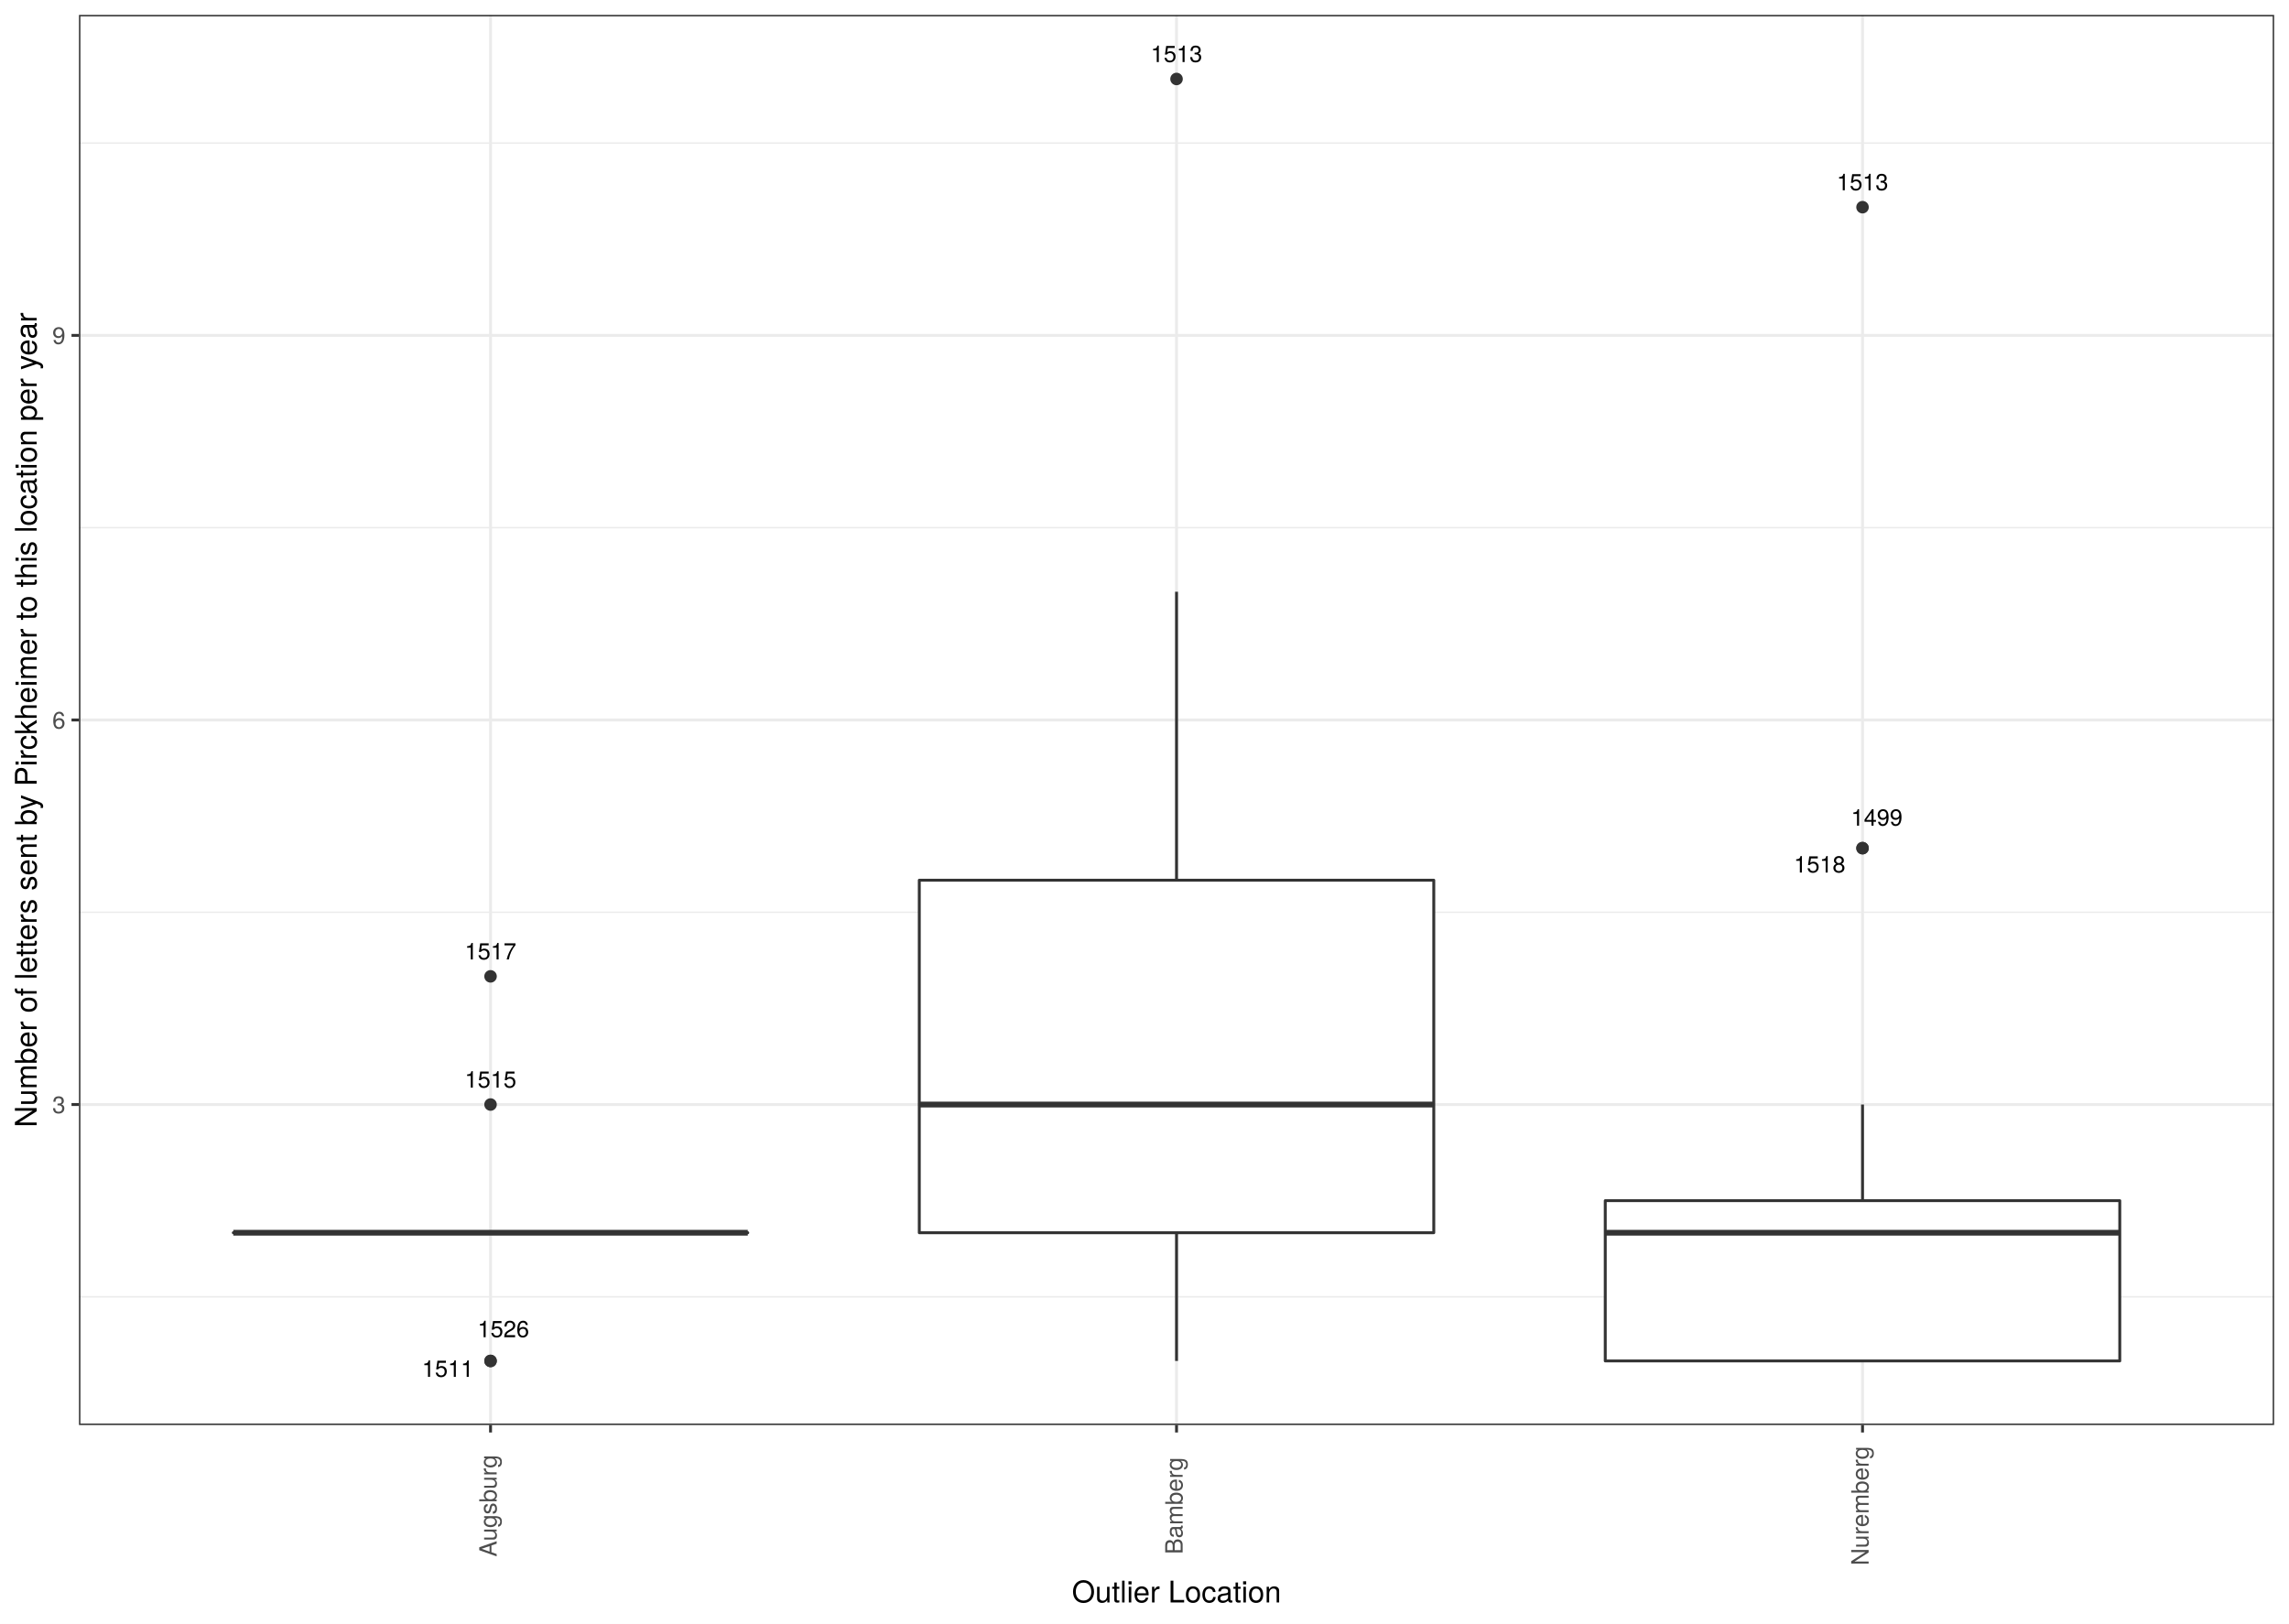
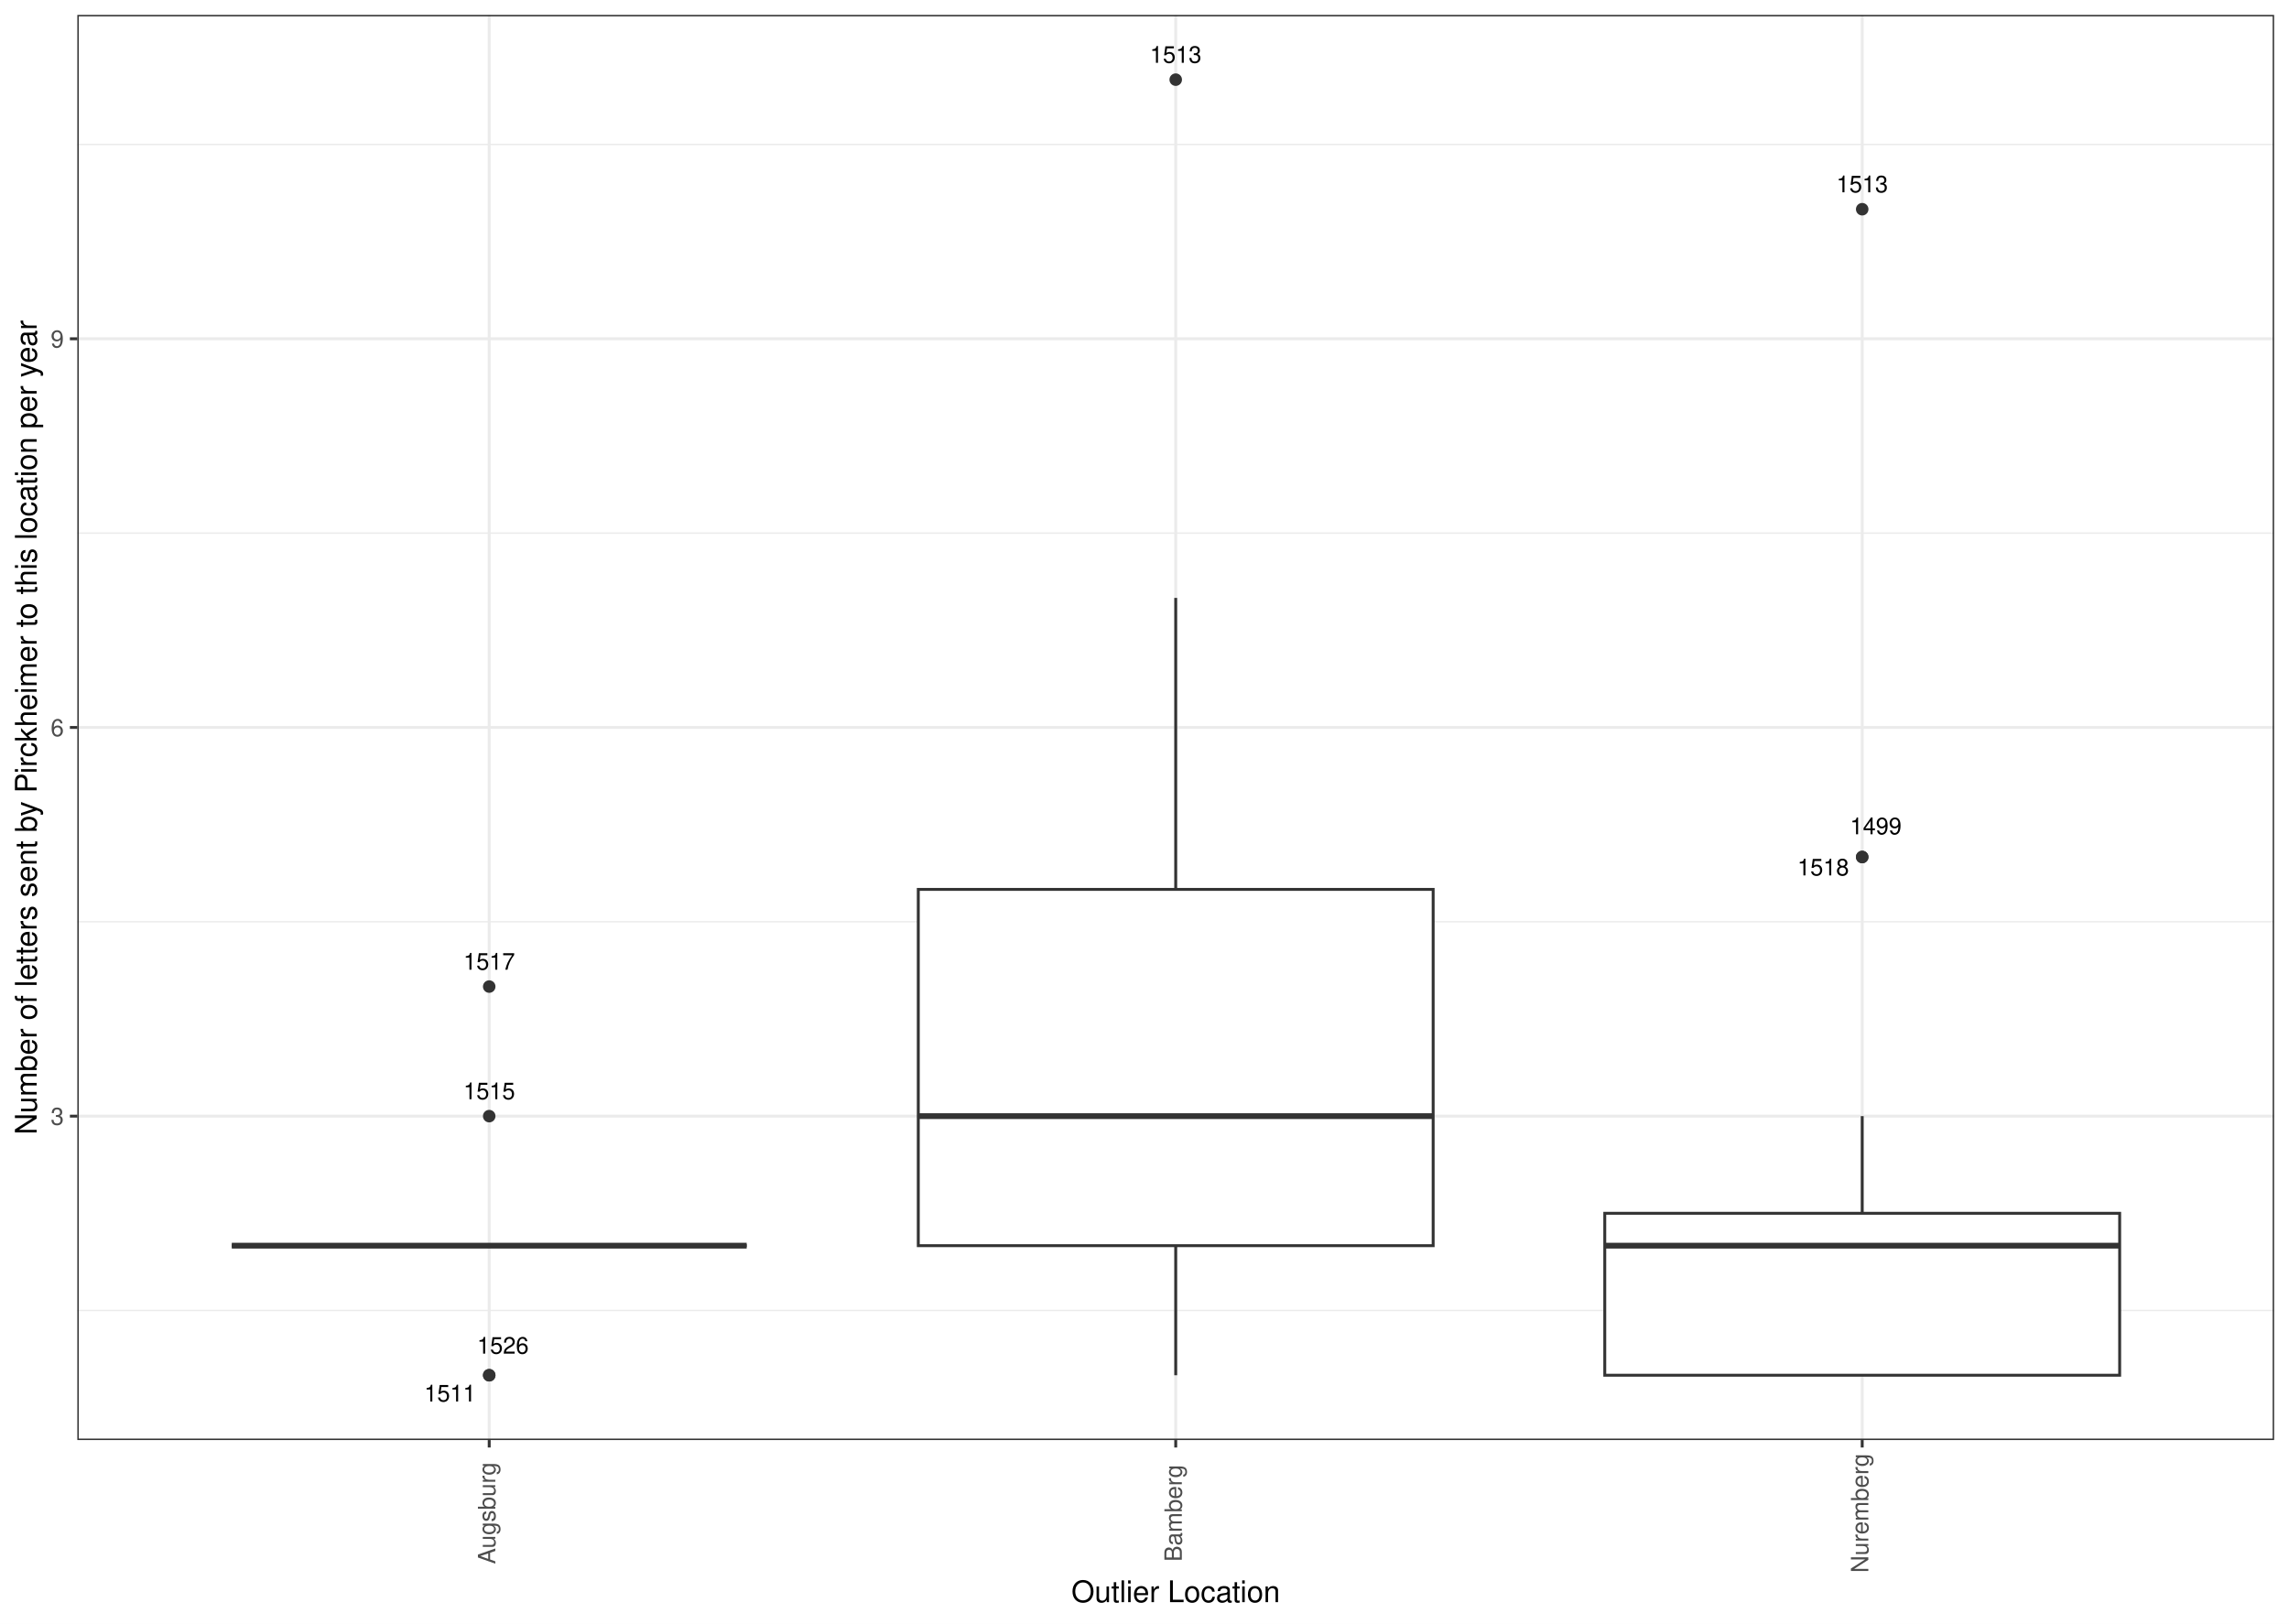
<svg xmlns="http://www.w3.org/2000/svg" class="svglite" width="842.40pt" height="597.60pt" viewBox="0 0 842.40 597.60">
  <defs>
    <style type="text/css">
    .svglite line, .svglite polyline, .svglite polygon, .svglite path, .svglite rect, .svglite circle {
      fill: none;
      stroke: #000000;
      stroke-linecap: round;
      stroke-linejoin: round;
      stroke-miterlimit: 10.00;
    }
    .svglite text {
      white-space: pre;
    }
  </style>
  </defs>
  <rect width="100%" height="100%" style="stroke: none; fill: #FFFFFF;" />
  <defs>
    <clipPath id="cpMC4wMHw4NDIuNDB8MC4wMHw1OTcuNjA=">
      <rect x="0.00" y="0.00" width="842.40" height="597.60" />
    </clipPath>
  </defs>
  <g clip-path="url(#cpMC4wMHw4NDIuNDB8MC4wMHw1OTcuNjA=)">
-     <rect x="0.00" y="-0" width="842.40" height="597.60" style="stroke-width: 1.07; stroke: #FFFFFF; fill: #FFFFFF;" />
+     <rect x="0" y="-0" width="842.40" height="597.60" style="stroke-width: 1.07; stroke: #FFFFFF; fill: #FFFFFF;" />
  </g>
  <defs>
-     <clipPath id="cpMjkuMDZ8ODM2LjkyfDUuNDh8NTI0LjUz">
-       <rect x="29.06" y="5.48" width="807.87" height="519.05" />
+     <clipPath id="cpMjguNDZ8ODM2LjkyfDUuNDh8NTMwLjA1">
+       <rect x="28.46" y="5.48" width="808.46" height="524.57" />
    </clipPath>
  </defs>
-   <g clip-path="url(#cpMjkuMDZ8ODM2LjkyfDUuNDh8NTI0LjUz)">
-     <rect x="29.06" y="5.48" width="807.87" height="519.05" style="stroke-width: 1.07; stroke: none; fill: #FFFFFF;" />
-     <polyline points="29.06,477.34 836.92,477.34 " style="stroke-width: 0.53; stroke: #EBEBEB; stroke-linecap: butt;" />
-     <polyline points="29.06,335.78 836.92,335.78 " style="stroke-width: 0.53; stroke: #EBEBEB; stroke-linecap: butt;" />
-     <polyline points="29.06,194.23 836.92,194.23 " style="stroke-width: 0.53; stroke: #EBEBEB; stroke-linecap: butt;" />
-     <polyline points="29.06,52.67 836.92,52.67 " style="stroke-width: 0.53; stroke: #EBEBEB; stroke-linecap: butt;" />
-     <polyline points="29.06,406.56 836.92,406.56 " style="stroke-width: 1.07; stroke: #EBEBEB; stroke-linecap: butt;" />
-     <polyline points="29.06,265.01 836.92,265.01 " style="stroke-width: 1.07; stroke: #EBEBEB; stroke-linecap: butt;" />
-     <polyline points="29.06,123.45 836.92,123.45 " style="stroke-width: 1.07; stroke: #EBEBEB; stroke-linecap: butt;" />
-     <polyline points="180.53,524.53 180.53,5.48 " style="stroke-width: 1.07; stroke: #EBEBEB; stroke-linecap: butt;" />
-     <polyline points="432.99,524.53 432.99,5.48 " style="stroke-width: 1.07; stroke: #EBEBEB; stroke-linecap: butt;" />
-     <polyline points="685.45,524.53 685.45,5.48 " style="stroke-width: 1.07; stroke: #EBEBEB; stroke-linecap: butt;" />
-     <circle cx="180.53" cy="500.94" r="1.95" style="stroke-width: 0.71; stroke: #333333; fill: #333333;" />
-     <circle cx="180.53" cy="406.56" r="1.95" style="stroke-width: 0.71; stroke: #333333; fill: #333333;" />
-     <circle cx="180.53" cy="359.38" r="1.95" style="stroke-width: 0.71; stroke: #333333; fill: #333333;" />
-     <circle cx="180.53" cy="500.94" r="1.95" style="stroke-width: 0.71; stroke: #333333; fill: #333333;" />
-     <line x1="180.53" y1="453.75" x2="180.53" y2="453.75" style="stroke-width: 1.07; stroke: #333333; stroke-linecap: butt;" />
-     <line x1="180.53" y1="453.75" x2="180.53" y2="453.75" style="stroke-width: 1.07; stroke: #333333; stroke-linecap: butt;" />
-     <polygon points="85.86,453.75 85.86,453.75 275.20,453.75 275.20,453.75 85.86,453.75 " style="stroke-width: 1.07; stroke: #333333; fill: #FFFFFF;" />
-     <line x1="85.86" y1="453.75" x2="275.20" y2="453.75" style="stroke-width: 2.13; stroke: #333333; stroke-linecap: butt;" />
-     <circle cx="432.99" cy="29.07" r="1.95" style="stroke-width: 0.71; stroke: #333333; fill: #333333;" />
-     <line x1="432.99" y1="323.99" x2="432.99" y2="217.82" style="stroke-width: 1.07; stroke: #333333; stroke-linecap: butt;" />
-     <line x1="432.99" y1="453.75" x2="432.99" y2="500.94" style="stroke-width: 1.07; stroke: #333333; stroke-linecap: butt;" />
-     <polygon points="338.32,323.99 338.32,453.75 527.66,453.75 527.66,323.99 338.32,323.99 " style="stroke-width: 1.07; stroke: #333333; fill: #FFFFFF;" />
-     <line x1="338.32" y1="406.56" x2="527.66" y2="406.56" style="stroke-width: 2.13; stroke: #333333; stroke-linecap: butt;" />
-     <circle cx="685.45" cy="312.19" r="1.95" style="stroke-width: 0.71; stroke: #333333; fill: #333333;" />
-     <circle cx="685.45" cy="76.26" r="1.95" style="stroke-width: 0.71; stroke: #333333; fill: #333333;" />
-     <circle cx="685.45" cy="312.19" r="1.95" style="stroke-width: 0.71; stroke: #333333; fill: #333333;" />
-     <line x1="685.45" y1="441.95" x2="685.45" y2="406.56" style="stroke-width: 1.07; stroke: #333333; stroke-linecap: butt;" />
-     <line x1="685.45" y1="500.94" x2="685.45" y2="500.94" style="stroke-width: 1.07; stroke: #333333; stroke-linecap: butt;" />
-     <polygon points="590.77,441.95 590.77,500.94 780.12,500.94 780.12,441.95 590.77,441.95 " style="stroke-width: 1.07; stroke: #333333; fill: #FFFFFF;" />
-     <line x1="590.77" y1="453.75" x2="780.12" y2="453.75" style="stroke-width: 2.13; stroke: #333333; stroke-linecap: butt;" />
-     <text x="164.79" y="506.80" text-anchor="middle" style="font-size: 8.54px; font-family: &quot;TeX Gyre Heros&quot;;" textLength="21.72px" lengthAdjust="spacingAndGlyphs">1511</text>
-     <text x="180.53" y="400.35" text-anchor="middle" style="font-size: 8.54px; font-family: &quot;TeX Gyre Heros&quot;;" textLength="21.72px" lengthAdjust="spacingAndGlyphs">1515</text>
-     <text x="180.53" y="353.16" text-anchor="middle" style="font-size: 8.54px; font-family: &quot;TeX Gyre Heros&quot;;" textLength="21.72px" lengthAdjust="spacingAndGlyphs">1517</text>
-     <text x="185.25" y="492.20" text-anchor="middle" style="font-size: 8.54px; font-family: &quot;TeX Gyre Heros&quot;;" textLength="21.72px" lengthAdjust="spacingAndGlyphs">1526</text>
-     <text x="432.99" y="22.85" text-anchor="middle" style="font-size: 8.54px; font-family: &quot;TeX Gyre Heros&quot;;" textLength="21.72px" lengthAdjust="spacingAndGlyphs">1513</text>
-     <text x="690.70" y="303.92" text-anchor="middle" style="font-size: 8.54px; font-family: &quot;TeX Gyre Heros&quot;;" textLength="21.72px" lengthAdjust="spacingAndGlyphs">1499</text>
-     <text x="685.45" y="70.04" text-anchor="middle" style="font-size: 8.54px; font-family: &quot;TeX Gyre Heros&quot;;" textLength="21.72px" lengthAdjust="spacingAndGlyphs">1513</text>
-     <text x="669.66" y="321.16" text-anchor="middle" style="font-size: 8.54px; font-family: &quot;TeX Gyre Heros&quot;;" textLength="21.72px" lengthAdjust="spacingAndGlyphs">1518</text>
-     <rect x="29.06" y="5.48" width="807.87" height="519.05" style="stroke-width: 1.07; stroke: #333333;" />
+   <g clip-path="url(#cpMjguNDZ8ODM2LjkyfDUuNDh8NTMwLjA1)">
+     <rect x="28.46" y="5.48" width="808.46" height="524.57" style="stroke-width: 1.07; stroke: none; fill: #FFFFFF;" />
+     <polyline points="28.46,482.36 836.92,482.36 " style="stroke-width: 0.53; stroke: #EBEBEB; stroke-linecap: butt;" />
+     <polyline points="28.46,339.29 836.92,339.29 " style="stroke-width: 0.53; stroke: #EBEBEB; stroke-linecap: butt;" />
+     <polyline points="28.46,196.23 836.92,196.23 " style="stroke-width: 0.53; stroke: #EBEBEB; stroke-linecap: butt;" />
+     <polyline points="28.46,53.17 836.92,53.17 " style="stroke-width: 0.53; stroke: #EBEBEB; stroke-linecap: butt;" />
+     <polyline points="28.46,410.83 836.92,410.83 " style="stroke-width: 1.07; stroke: #EBEBEB; stroke-linecap: butt;" />
+     <polyline points="28.46,267.76 836.92,267.76 " style="stroke-width: 1.07; stroke: #EBEBEB; stroke-linecap: butt;" />
+     <polyline points="28.46,124.70 836.92,124.70 " style="stroke-width: 1.07; stroke: #EBEBEB; stroke-linecap: butt;" />
+     <polyline points="180.04,530.05 180.04,5.48 " style="stroke-width: 1.07; stroke: #EBEBEB; stroke-linecap: butt;" />
+     <polyline points="432.69,530.05 432.69,5.48 " style="stroke-width: 1.07; stroke: #EBEBEB; stroke-linecap: butt;" />
+     <polyline points="685.33,530.05 685.33,5.48 " style="stroke-width: 1.07; stroke: #EBEBEB; stroke-linecap: butt;" />
+     <circle cx="180.04" cy="506.20" r="1.95" style="stroke-width: 0.71; stroke: #333333; fill: #333333;" />
+     <circle cx="180.04" cy="410.83" r="1.95" style="stroke-width: 0.71; stroke: #333333; fill: #333333;" />
+     <circle cx="180.04" cy="363.14" r="1.95" style="stroke-width: 0.71; stroke: #333333; fill: #333333;" />
+     <circle cx="180.04" cy="506.20" r="1.95" style="stroke-width: 0.71; stroke: #333333; fill: #333333;" />
+     <line x1="180.04" y1="458.51" x2="180.04" y2="458.51" style="stroke-width: 1.07; stroke: #333333; stroke-linecap: butt;" />
+     <line x1="180.04" y1="458.51" x2="180.04" y2="458.51" style="stroke-width: 1.07; stroke: #333333; stroke-linecap: butt;" />
+     <polygon points="85.30,458.51 85.30,458.51 274.79,458.51 274.79,458.51 85.30,458.51 " style="stroke-width: 1.07; stroke: #333333; stroke-linecap: butt; stroke-linejoin: miter; fill: #FFFFFF;" />
+     <line x1="85.30" y1="458.51" x2="274.79" y2="458.51" style="stroke-width: 2.13; stroke: #333333; stroke-linecap: butt; stroke-linejoin: miter;" />
+     <circle cx="432.69" cy="29.32" r="1.95" style="stroke-width: 0.71; stroke: #333333; fill: #333333;" />
+     <line x1="432.69" y1="327.37" x2="432.69" y2="220.07" style="stroke-width: 1.07; stroke: #333333; stroke-linecap: butt;" />
+     <line x1="432.69" y1="458.51" x2="432.69" y2="506.20" style="stroke-width: 1.07; stroke: #333333; stroke-linecap: butt;" />
+     <polygon points="337.95,327.37 337.95,458.51 527.43,458.51 527.43,327.37 337.95,327.37 " style="stroke-width: 1.07; stroke: #333333; stroke-linecap: butt; stroke-linejoin: miter; fill: #FFFFFF;" />
+     <line x1="337.95" y1="410.83" x2="527.43" y2="410.83" style="stroke-width: 2.13; stroke: #333333; stroke-linecap: butt; stroke-linejoin: miter;" />
+     <circle cx="685.33" cy="315.45" r="1.95" style="stroke-width: 0.71; stroke: #333333; fill: #333333;" />
+     <circle cx="685.33" cy="77.01" r="1.95" style="stroke-width: 0.71; stroke: #333333; fill: #333333;" />
+     <circle cx="685.33" cy="315.45" r="1.95" style="stroke-width: 0.71; stroke: #333333; fill: #333333;" />
+     <line x1="685.33" y1="446.59" x2="685.33" y2="410.83" style="stroke-width: 1.07; stroke: #333333; stroke-linecap: butt;" />
+     <line x1="685.33" y1="506.20" x2="685.33" y2="506.20" style="stroke-width: 1.07; stroke: #333333; stroke-linecap: butt;" />
+     <polygon points="590.59,446.59 590.59,506.20 780.08,506.20 780.08,446.59 590.59,446.59 " style="stroke-width: 1.07; stroke: #333333; stroke-linecap: butt; stroke-linejoin: miter; fill: #FFFFFF;" />
+     <line x1="590.59" y1="458.51" x2="780.08" y2="458.51" style="stroke-width: 2.13; stroke: #333333; stroke-linecap: butt; stroke-linejoin: miter;" />
+     <text x="165.63" y="515.86" text-anchor="middle" style="font-size: 8.54px; font-weight: 0; font-family: &quot;Nimbus Sans&quot;;" textLength="18.98px" lengthAdjust="spacingAndGlyphs">1511</text>
+     <text x="180.05" y="404.61" text-anchor="middle" style="font-size: 8.54px; font-weight: 0; font-family: &quot;Nimbus Sans&quot;;" textLength="18.98px" lengthAdjust="spacingAndGlyphs">1515</text>
+     <text x="180.04" y="356.92" text-anchor="middle" style="font-size: 8.54px; font-weight: 0; font-family: &quot;Nimbus Sans&quot;;" textLength="18.98px" lengthAdjust="spacingAndGlyphs">1517</text>
+     <text x="185.08" y="498.26" text-anchor="middle" style="font-size: 8.54px; font-weight: 0; font-family: &quot;Nimbus Sans&quot;;" textLength="18.98px" lengthAdjust="spacingAndGlyphs">1526</text>
+     <text x="432.69" y="23.11" text-anchor="middle" style="font-size: 8.54px; font-weight: 0; font-family: &quot;Nimbus Sans&quot;;" textLength="18.98px" lengthAdjust="spacingAndGlyphs">1513</text>
+     <text x="690.34" y="307.08" text-anchor="middle" style="font-size: 8.54px; font-weight: 0; font-family: &quot;Nimbus Sans&quot;;" textLength="18.98px" lengthAdjust="spacingAndGlyphs">1499</text>
+     <text x="685.33" y="70.79" text-anchor="middle" style="font-size: 8.54px; font-weight: 0; font-family: &quot;Nimbus Sans&quot;;" textLength="18.98px" lengthAdjust="spacingAndGlyphs">1513</text>
+     <text x="670.97" y="322.23" text-anchor="middle" style="font-size: 8.54px; font-weight: 0; font-family: &quot;Nimbus Sans&quot;;" textLength="18.98px" lengthAdjust="spacingAndGlyphs">1518</text>
+     <rect x="28.46" y="5.48" width="808.46" height="524.57" style="stroke-width: 1.07; stroke: #333333;" />
  </g>
  <g clip-path="url(#cpMC4wMHw4NDIuNDB8MC4wMHw1OTcuNjA=)">
-     <text x="24.12" y="409.77" text-anchor="end" style="font-size: 8.80px;fill: #4D4D4D; font-family: &quot;TeX Gyre Heros&quot;;" textLength="5.59px" lengthAdjust="spacingAndGlyphs">3</text>
-     <text x="24.12" y="268.21" text-anchor="end" style="font-size: 8.80px;fill: #4D4D4D; font-family: &quot;TeX Gyre Heros&quot;;" textLength="5.59px" lengthAdjust="spacingAndGlyphs">6</text>
-     <text x="24.12" y="126.65" text-anchor="end" style="font-size: 8.80px;fill: #4D4D4D; font-family: &quot;TeX Gyre Heros&quot;;" textLength="5.59px" lengthAdjust="spacingAndGlyphs">9</text>
-     <polyline points="26.32,406.56 29.06,406.56 " style="stroke-width: 1.07; stroke: #333333; stroke-linecap: butt;" />
-     <polyline points="26.32,265.01 29.06,265.01 " style="stroke-width: 1.07; stroke: #333333; stroke-linecap: butt;" />
-     <polyline points="26.32,123.45 29.06,123.45 " style="stroke-width: 1.07; stroke: #333333; stroke-linecap: butt;" />
-     <polyline points="180.53,527.27 180.53,524.53 " style="stroke-width: 1.07; stroke: #333333; stroke-linecap: butt;" />
-     <polyline points="432.99,527.27 432.99,524.53 " style="stroke-width: 1.07; stroke: #333333; stroke-linecap: butt;" />
-     <polyline points="685.45,527.27 685.45,524.53 " style="stroke-width: 1.07; stroke: #333333; stroke-linecap: butt;" />
-     <text transform="translate(182.78,554.27) rotate(-90)" text-anchor="middle" style="font-size: 8.80px;fill: #4D4D4D; font-family: &quot;TeX Gyre Heros&quot;;" textLength="41.98px" lengthAdjust="spacingAndGlyphs">Augsburg</text>
-     <text transform="translate(435.23,554.27) rotate(-90)" text-anchor="middle" style="font-size: 8.80px;fill: #4D4D4D; font-family: &quot;TeX Gyre Heros&quot;;" textLength="40.05px" lengthAdjust="spacingAndGlyphs">Bamberg</text>
-     <text transform="translate(687.69,554.27) rotate(-90)" text-anchor="middle" style="font-size: 8.80px;fill: #4D4D4D; font-family: &quot;TeX Gyre Heros&quot;;" textLength="49.61px" lengthAdjust="spacingAndGlyphs">Nuremberg</text>
-     <text x="432.99" y="589.83" text-anchor="middle" style="font-size: 11.00px; font-family: &quot;TeX Gyre Heros&quot;;" textLength="87.38px" lengthAdjust="spacingAndGlyphs">Outlier Location</text>
-     <text transform="translate(13.50,265.01) rotate(-90)" text-anchor="middle" style="font-size: 11.00px; font-family: &quot;TeX Gyre Heros&quot;;" textLength="345.06px" lengthAdjust="spacingAndGlyphs">Number of letters sent by Pirckheimer to this location per year</text>
+     <text x="23.53" y="414.03" text-anchor="end" style="font-size: 8.80px; font-weight: 0;fill: #4D4D4D; font-family: &quot;Nimbus Sans&quot;;" textLength="4.89px" lengthAdjust="spacingAndGlyphs">3</text>
+     <text x="23.53" y="270.97" text-anchor="end" style="font-size: 8.80px; font-weight: 0;fill: #4D4D4D; font-family: &quot;Nimbus Sans&quot;;" textLength="4.89px" lengthAdjust="spacingAndGlyphs">6</text>
+     <text x="23.53" y="127.91" text-anchor="end" style="font-size: 8.80px; font-weight: 0;fill: #4D4D4D; font-family: &quot;Nimbus Sans&quot;;" textLength="4.89px" lengthAdjust="spacingAndGlyphs">9</text>
+     <polyline points="25.72,410.83 28.46,410.83 " style="stroke-width: 1.07; stroke: #333333; stroke-linecap: butt;" />
+     <polyline points="25.72,267.76 28.46,267.76 " style="stroke-width: 1.07; stroke: #333333; stroke-linecap: butt;" />
+     <polyline points="25.72,124.70 28.46,124.70 " style="stroke-width: 1.07; stroke: #333333; stroke-linecap: butt;" />
+     <polyline points="180.04,532.79 180.04,530.05 " style="stroke-width: 1.07; stroke: #333333; stroke-linecap: butt;" />
+     <polyline points="432.69,532.79 432.69,530.05 " style="stroke-width: 1.07; stroke: #333333; stroke-linecap: butt;" />
+     <polyline points="685.33,532.79 685.33,530.05 " style="stroke-width: 1.07; stroke: #333333; stroke-linecap: butt;" />
+     <text transform="translate(182.29,556.97) rotate(-90)" text-anchor="middle" style="font-size: 8.80px; font-weight: 0;fill: #4D4D4D; font-family: &quot;Nimbus Sans&quot;;" textLength="37.64px" lengthAdjust="spacingAndGlyphs">Augsburg</text>
+     <text transform="translate(434.93,556.97) rotate(-90)" text-anchor="middle" style="font-size: 8.80px; font-weight: 0;fill: #4D4D4D; font-family: &quot;Nimbus Sans&quot;;" textLength="35.68px" lengthAdjust="spacingAndGlyphs">Bamberg</text>
+     <text transform="translate(687.58,556.97) rotate(-90)" text-anchor="middle" style="font-size: 8.80px; font-weight: 0;fill: #4D4D4D; font-family: &quot;Nimbus Sans&quot;;" textLength="43.98px" lengthAdjust="spacingAndGlyphs">Nuremberg</text>
+     <text x="432.69" y="589.72" text-anchor="middle" style="font-size: 11.00px; font-weight: 0; font-family: &quot;Nimbus Sans&quot;;" textLength="77.02px" lengthAdjust="spacingAndGlyphs">Outlier Location</text>
+     <text transform="translate(13.50,267.76) rotate(-90)" text-anchor="middle" style="font-size: 11.00px; font-weight: 0; font-family: &quot;Nimbus Sans&quot;;" textLength="300.75px" lengthAdjust="spacingAndGlyphs">Number of letters sent by Pirckheimer to this location per year</text>
  </g>
</svg>
